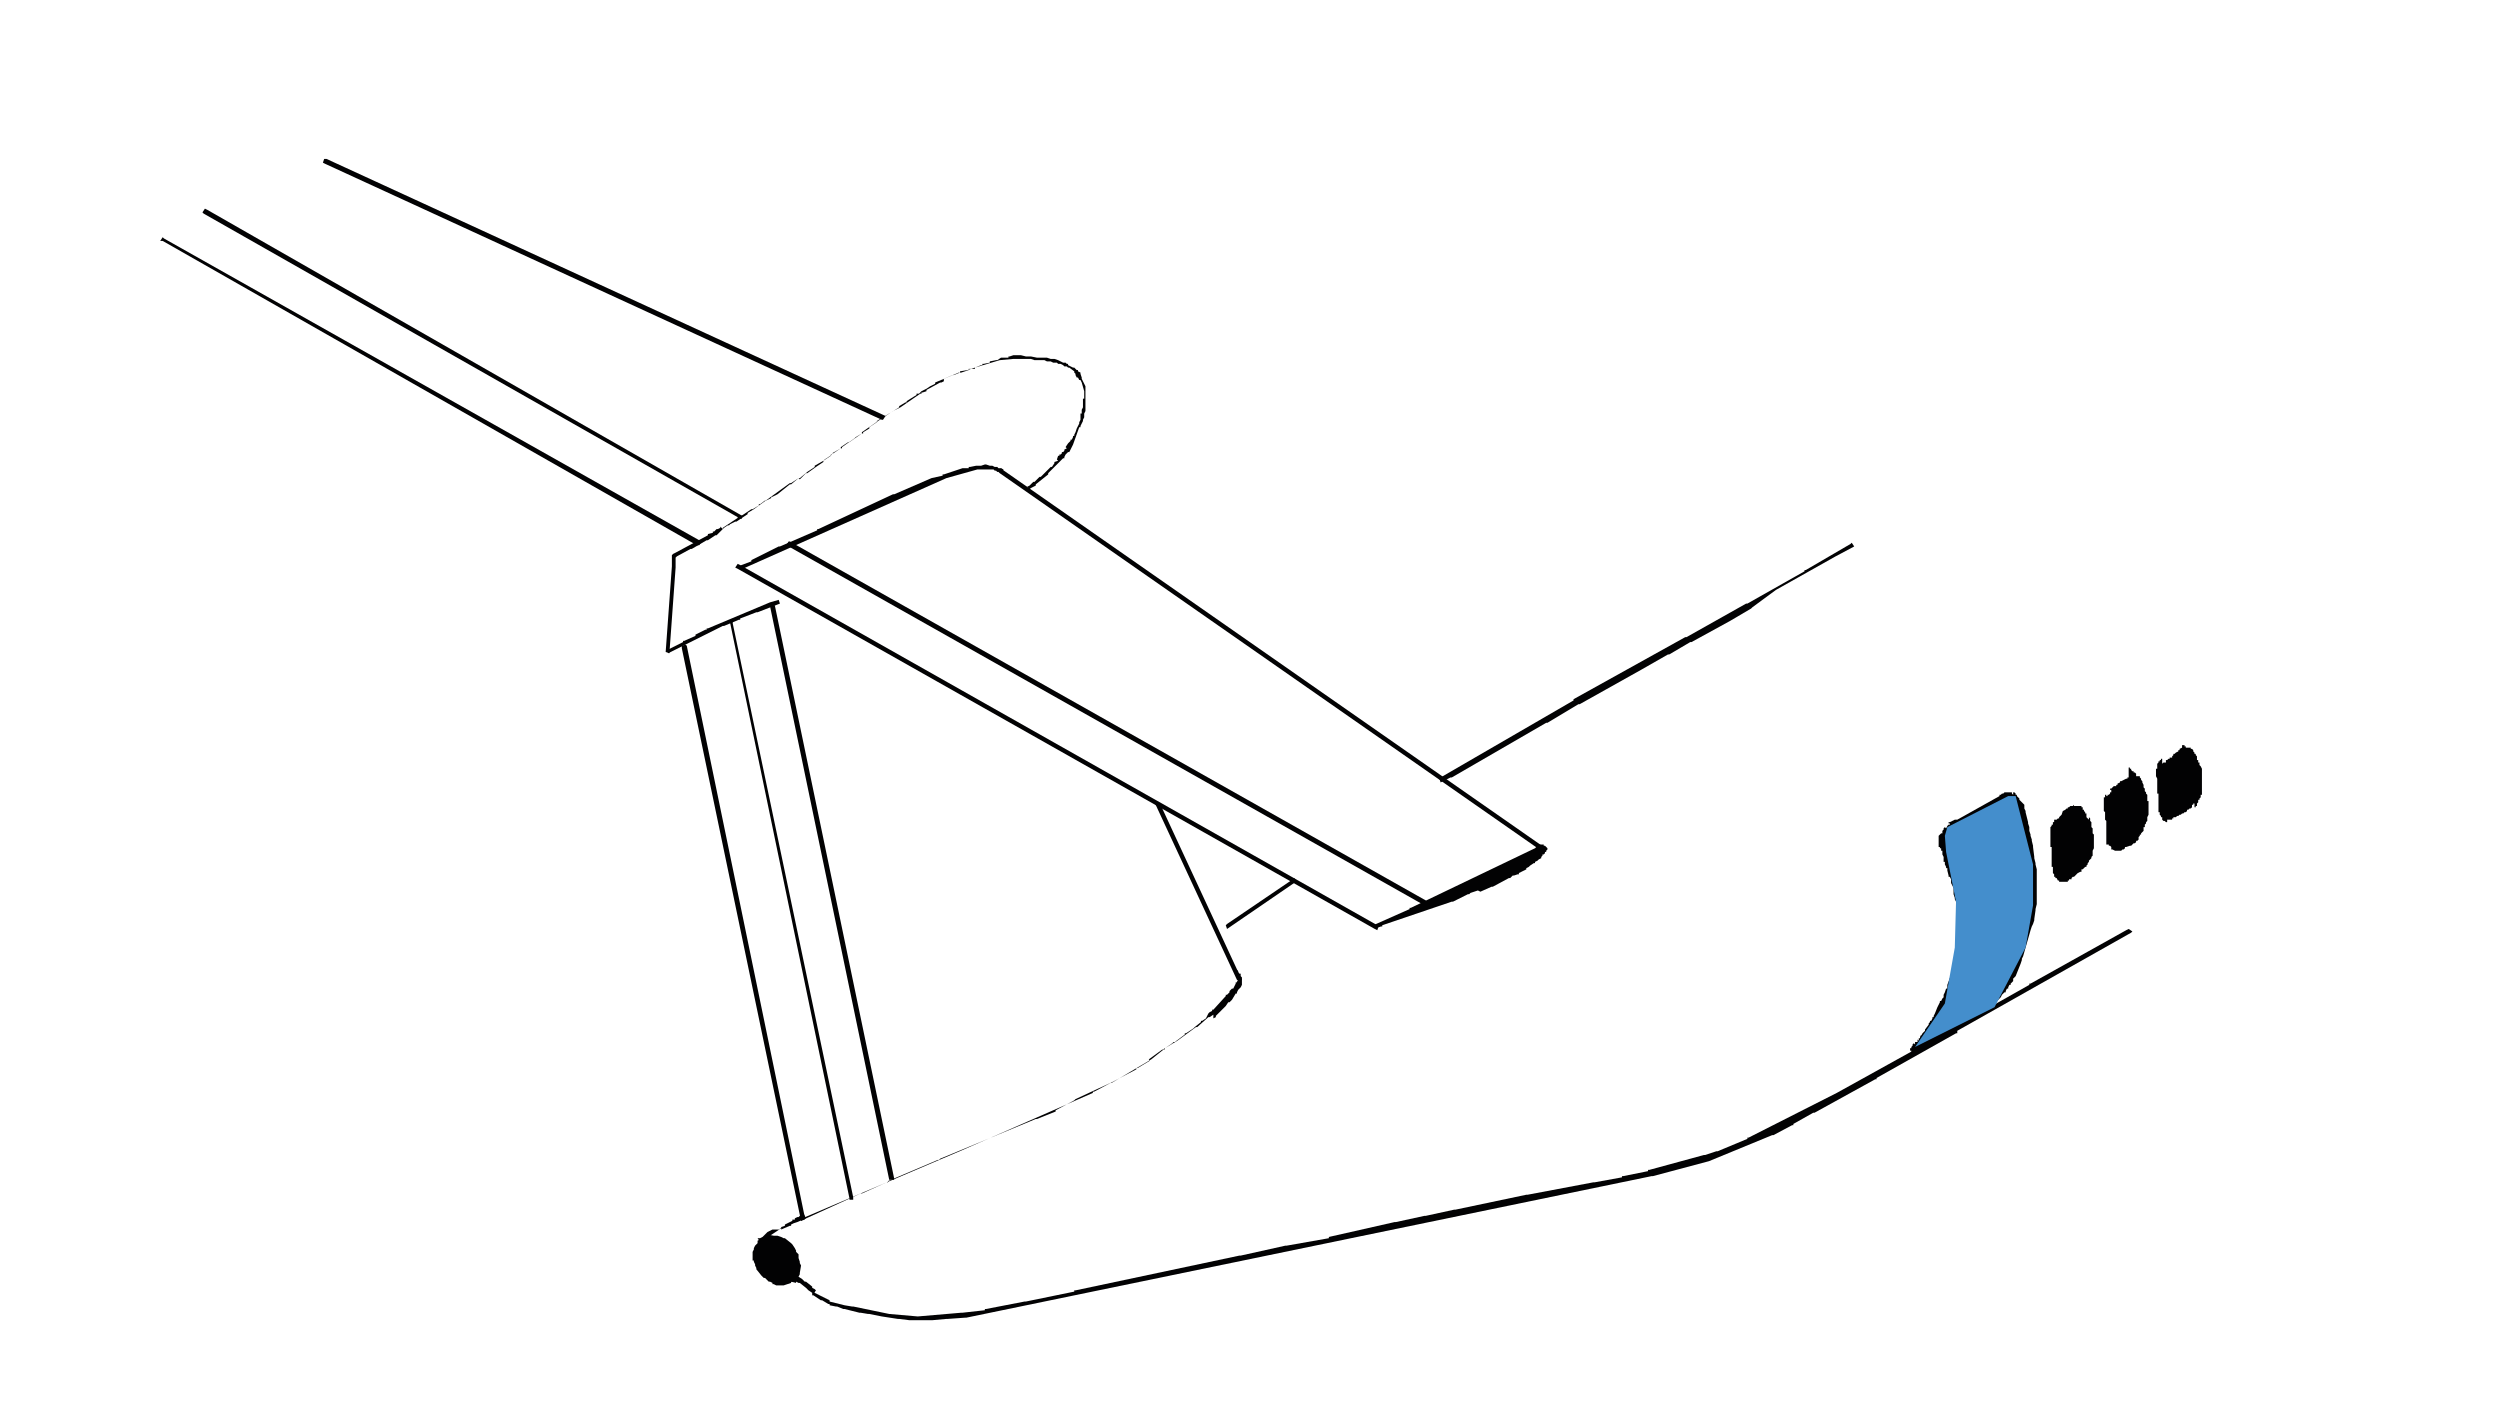
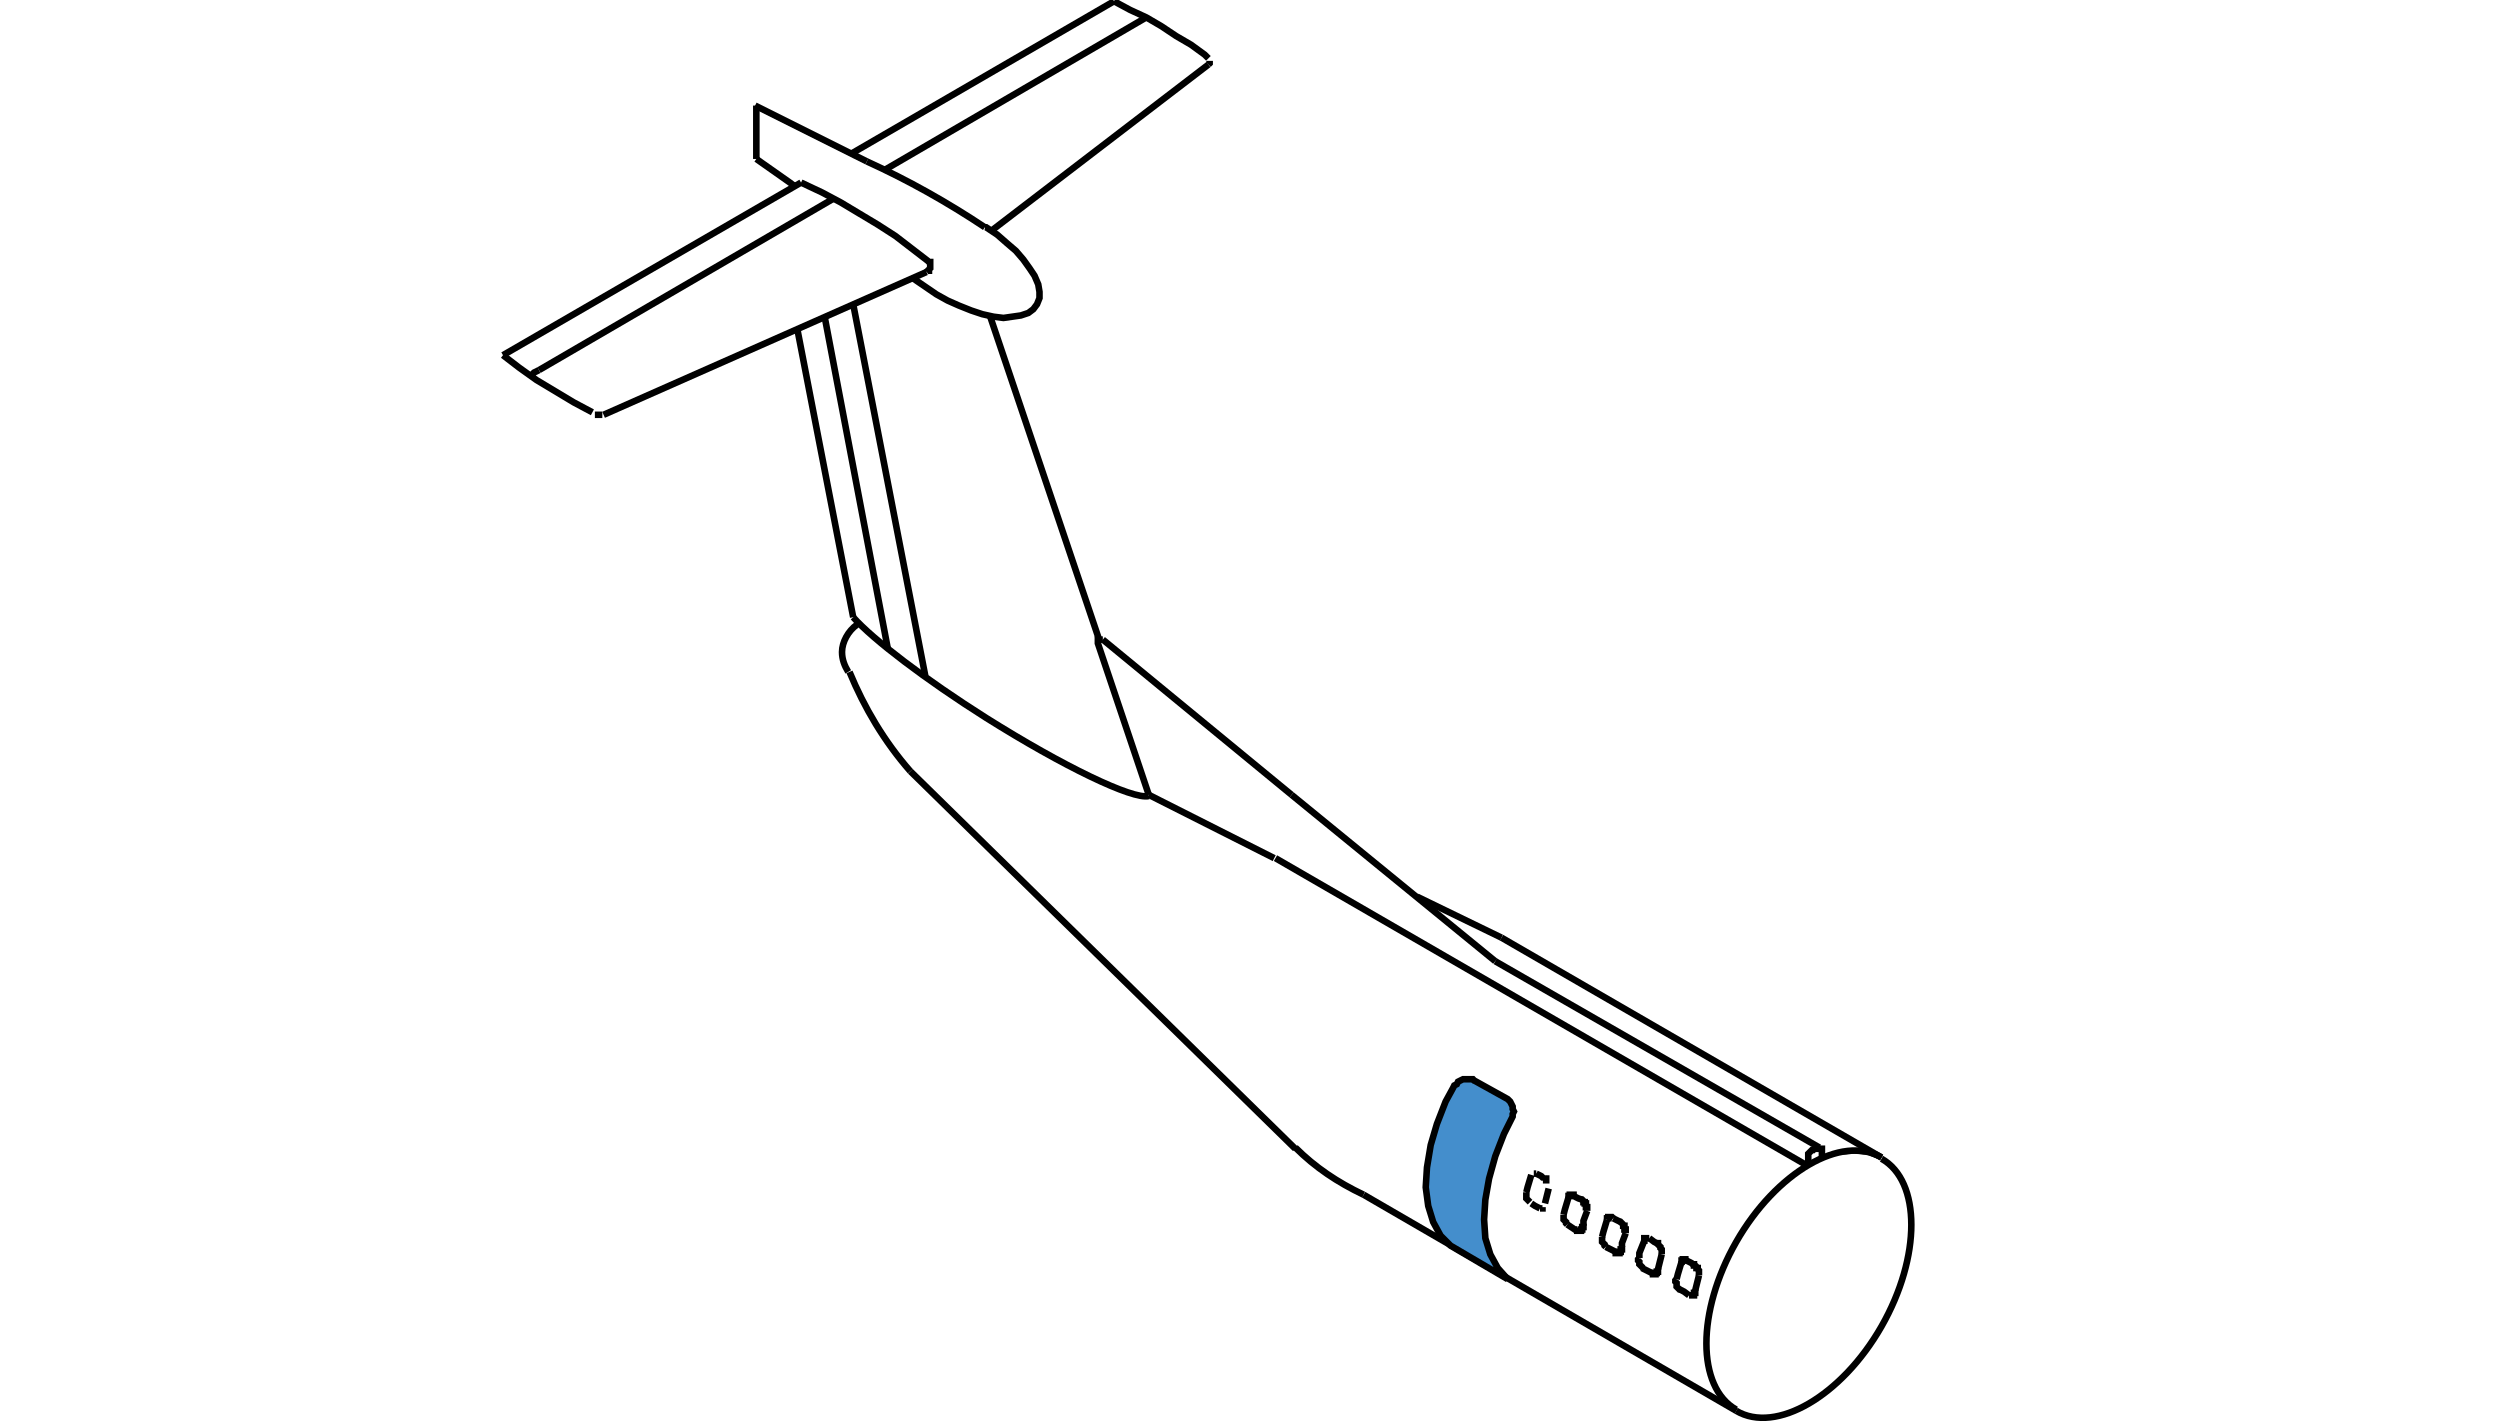
<svg xmlns="http://www.w3.org/2000/svg" version="1.1" id="Ebene_1" x="0px" y="0px" viewBox="0 0 201.3 114.9" style="enable-background:new 0 0 201.3 114.9;" xml:space="preserve">
-   <style type="text/css">
- 	.st0{fill:#020203;}
- 	.st1{fill:#448ECC;}
- </style>
-   <path class="st0" d="M26.1,12.8L26,13.1l0.2,0.1l44.8,20.6l0.1,0l0.2-0.3l-0.2-0.1L26.3,12.8L26.1,12.8z" />
-   <path class="st0" d="M124.1,68.5l0.2-0.3L80.7,37.8l-0.1-0.1L80.4,38l0.1,0.1L124.1,68.5z" />
-   <path class="st0" d="M59.6,45.5l-0.2-0.1l-0.2,0.3l0.2,0.1l51.3,29l0.2,0.1l0.1-0.3l-0.1-0.1L59.6,45.5z" />
-   <path class="st0" d="M13.2,19.2l-0.1-0.1l-0.2,0.3l0.2,0l43,24.5l0.2,0l0.2-0.3l-0.2-0.1L13.2,19.2z" />
-   <path class="st0" d="M16.5,16.8l-0.2,0.3l0.1,0.1l43.1,24.5l0.2,0.1l0.1-0.3l-0.1,0l-43-24.6L16.5,16.8z" />
-   <path class="st0" d="M115,72.6l-0.2-0.1L63.6,43.6l-0.1,0l-0.2,0.3l0.2,0.1l51.2,28.9l0.1,0.1L115,72.6z" />
-   <path class="st0" d="M119.2,71.8L119.2,71.8l0.9-0.4h0.1l1.3-0.7h0l0.1,0l0.2-0.2h0.1l0.3-0.1h0.1v-0.1h0l0.2-0.1l0.4-0.2v-0.1  l0.2-0.1l0.1-0.1l0.3-0.2h0.1v-0.1l0.2-0.1l0.1-0.1l0.2-0.1v-0.1h0l0.1-0.1v-0.1h0.1l0.1-0.1v-0.1h0.1v-0.1l0.1-0.1v-0.1l-0.1-0.1  l-0.1-0.1h-0.1v-0.1h-0.4l-0.1,0.1l-0.1,0.1l-0.1,0.1l-10,4.8h-0.1v0.1l-2.7,1.2l-0.2,0.1l0.2,0.3l0.1-0.1l0.3-0.1h0.1v-0.1l5.6-1.9  h0.1l0.4-0.2l0.8-0.4h0.1l0.1-0.1l0.6-0.2h0L119.2,71.8L119.2,71.8z" />
-   <path class="st0" d="M80.1,37.6L80.1,37.6L80.1,37.6L80.1,37.6l-0.2-0.1h-0.2l-0.3-0.1h-0.1l-0.3,0.1h-0.4l-0.5,0.1h-0.1v0.1l-0.5,0  l-1.5,0.5h-0.1v0.1l-0.9,0.2h0l-3,1.3h-0.1v0l-6,2.8h-0.1v0.1l-3,1.3h-0.1l-2.2,1.1h0v0.1l-0.8,0.3l-0.2,0.1l0.2,0.3l0.1-0.1  l16.4-7.3l2.5-0.7h0.4l0.1,0h0.6v0h0.2v0l0.2,0H80l0.1,0.1l0.1,0h0l0.1,0.1h0.1l0.3,0.1l0.1-0.3l-0.2-0.1h-0.2v0l-0.1-0.1l-0.1,0  H80.1z" />
-   <path class="st0" d="M175.7,60.2L175.7,60.2l-0.2,0.1v0.1h-0.1v0.1l-0.2,0.1l-0.1,0.1H175v0.1l-0.1,0.1v0.1h-0.1v0h-0.1v0.1h-0.1  l-0.1,0.1h-0.1v0.1h0v0.1h-0.1v0h-0.1l-0.1,0.1V61h0v0.1h-0.1v0.1h-0.1v0.1h-0.1v0.1l-0.1,0.1v0.1l0,0.1v0.2h-0.1v0.6l0.1,0.2v0.4h0  v0.8h0.1v1.5h0.1v0.2l0.1,0.1v0.1h0.1v0.1h0v0.1l0.1,0.1h0.1l0.1,0.1h0.1V66h0.4l0-0.1h0.1v-0.1h0.1v0h0.1l0.1-0.1h0.1l0.1-0.1h0.1  l0.1-0.1v0h0.1l0.1-0.1h0.1l0.1-0.1l0-0.1h0.1l0.1-0.1h0.1l0.1-0.1v-0.1h0v-0.1l0.1,0v-0.1h0.1V65h0.1v-0.1l0.1,0l0-0.1v-0.1  l0.1-0.1v-0.2l0.1,0v-0.1l0.1-0.1V64h0.1v-0.5l0-0.1v-0.8l0-0.1v-0.6l-0.1-0.2l-0.1-0.1v-0.2l-0.1,0v-0.2l-0.1,0V61l0-0.1v0  l-0.1-0.1v-0.1l-0.1,0v-0.1l-0.1-0.1l0-0.1l-0.1-0.1h-0.1v-0.1H176l0-0.1h-0.1v-0.1H175.7z" />
-   <path class="st0" d="M171.4,62.6L171.4,62.6l-0.1,0v0.1h-0.1l-0.2,0.1l-0.2,0.1h-0.1V63h0l-0.2,0.1v0.1h-0.1v0.1h-0.1l-0.1,0  l-0.1,0.1l-0.1,0.1h-0.1v0.1h-0.1v0H170v0.1h0v0.1h-0.1v0.1l-0.1,0.1h-0.1v0.1h-0.1v0.2h0V64h-0.1v0.2h-0.1v1.1l0.1,0.1V66l0.1,0.1  v0.8h0v1.1l0.1,0V68h0.1v0.1h0.1v0l0.1,0.1v0.1h0v0.1h0.1l0.2,0.1h0.5l0.1-0.1l0.1,0l0.1-0.1l0-0.1h0.1l0.3-0.1h0.1l0.1-0.1l0.1-0.1  h0.1l0.1-0.1v-0.1h0.1l0.1-0.1l0-0.1v-0.1l0.1-0.1v-0.1l0.1,0v-0.1l0.1-0.1l0.1-0.1v0l0-0.1v-0.2h0.1v-0.2l0.1-0.1v-0.1l0.1-0.1  v-0.3l0.1-0.2v-1.1h-0.1v-0.5l-0.1-0.1v-0.1l-0.1-0.1v-0.2l-0.1-0.1v-0.2l-0.1-0.2v-0.1l-0.1-0.1v-0.1l-0.1-0.1v-0.1H172v-0.1l0-0.1  l-0.1-0.1v0h-0.1v-0.1h-0.1l-0.1-0.1h0v-0.1h-0.1v-0.1h-0.1l-0.1,0H171.4z" />
-   <path class="st0" d="M166,65.6L166,65.6L166,65.6l-0.2,0.2h0v0.1h-0.1v0l-0.1,0.1h-0.1V66h-0.1v0.1l0,0.1v0h-0.1v0.2h-0.1v0.1  l-0.1,0.1v1.6h0.1v1.6h0.1v0.5l0.1,0.1v0.1h0v0.1h0.1v0.1h0.1v0l0.1,0.2h0.1v0.1h0.1v0h0.4l0.1,0h0.1v-0.1h0.1v-0.1h0.2v-0.1h0  l0.1-0.1h0.1l0.1-0.1l0.2-0.2h0l0.2-0.1h0.1l0-0.1v-0.1h0.1v0l0.1-0.1l0.1-0.1h0.1v-0.1h0v0l0.1-0.1v-0.1l0.1-0.1v-0.1l0.1-0.1  l0.1-0.1v-0.2h0V69l0.1-0.1v-0.4l0.1-0.2v-1.1l-0.1-0.1v-0.4l-0.1-0.1v-0.2l0-0.1v-0.1l-0.1-0.1v-0.2l-0.1-0.1V66l-0.1-0.1l-0.1-0.1  v-0.1l0-0.1v-0.1h-0.1v-0.1l-0.1-0.1v-0.1h-0.1v-0.1l0-0.1h-0.1v-0.1h-0.1v0H167l0-0.1l-0.1,0.1h-0.1v0h-0.1l-0.1,0.1h-0.1v0.1h-0.1  l-0.1,0.1v0l-0.2,0.1h0L166,65.6L166,65.6L166,65.6z" />
-   <path class="st0" d="M156.8,66.5L156.8,66.5L156.8,66.5L156.8,66.5l-0.1,0.2l-0.1-0.1l-0.1,0.1v0.1l-0.1,0.1v0.2h-0.1v0l-0.1,0.1  l-0.1,0.1v0.2l0,0.1v0.4l0,0.1v0.1h0.1v0.1h0.1v0.2h0.1v0.3l0.1,0.2v0.1l0,0.1v0.2h0.1v0.2l0.1,0.2v0.1h0.1v0.2l0.1,0.4v0.1h0.1v0  l0.1,0.2v0.3l0.1,0.2v0l0.1,0.2v0.1h0v0.4l0.1,0.3v0.1l0.1,0.2v0.1h0.1v0.4l0.1,0.2v1.9l-0.1,0.2v0.9l-0.1,0.4l-0.1,0.3v0.4  l-0.1,0.4l-0.1,0.4l-0.4,1.1v0l0,0.3h-0.1l-0.1,0.3l-0.1,0.2v0.1h0v0.1l-0.1,0.1l-0.1,0.2h-0.1v0.1l-0.2,0.4l-0.2,0.5l-0.1,0.2v0.1  h-0.1v0.1l-0.1,0.2h-0.1v0.1l-0.1,0.1v0.1l-0.3,0.4v0.1l-0.1,0.1l-0.1,0.1l-0.1,0.2l0-0.1l-0.1,0.2v0.1h-0.1v0.2l-0.1-0.1v0.1h0v0.1  l-0.1,0h-0.1v0.2l-0.1-0.1l-0.1,0.1h0v0.1l-0.1,0.1v0.1h-0.1v0.2h0.1v0.1l0.1,0.1h0.2l0,0h0.1l0.1-0.1h0.1l0-0.1h0.1v-0.1h0.1  l0.5-0.3h0.1l0.1,0l4.3-2.7h0.1l0.4-0.3l0.7-0.7h0l0.2-0.2l0.1-0.2l0.1-0.1l0.1-0.1h0.1v-0.1l0.1-0.2v0h0.1v-0.1l0.1-0.2h0.1v-0.1  l0.2-0.2l0-0.1v-0.1l0.2-0.2v0l0.4-1v0l0.1-0.3h0v-0.1l0.1-0.2l0.6-2.1l0.1-0.3l0.1-0.2l0.1-0.3V74l0.1-0.7v-0.1l0.1-0.4V70  l-0.1-0.4v-0.1l-0.1-0.4V69l-0.1-0.8v-0.1l-0.1-0.4v-0.1l-0.1-0.3v-0.1l-0.1-0.3v-0.3l-0.1-0.3v-0.1l-0.2-0.8v-0.1l-0.1-0.2v-0.1  l0-0.1l0-0.1l-0.1-0.1l-0.1-0.1l-0.1-0.1v0l-0.1-0.1v-0.1l-0.1-0.1l-0.1-0.1v-0.1h-0.1l0-0.1l-0.1-0.1h-0.1V64l-0.1-0.1v-0.1h-0.2v0  h-0.2l-0.1,0h-0.1l-0.1,0.1h-0.1l-0.1,0.1h-0.1v0.1l-3.4,1.9h-0.1V66h-0.1l-0.4,0.2h-0.1v0.1H157l0,0.1v0h-0.1L156.8,66.5  L156.8,66.5L156.8,66.5z" />
-   <path class="st0" d="M171.4,74.8l-0.2,0.1l-7.7,4.3h-0.1v0.1l-6.2,3.5h-0.1v0.1l-9.2,5.1h0V88l-7.1,3.6h-0.1v0.1l-2.4,1h-0.1v0  l-0.9,0.3h-0.1V93l-4.4,1.2h-0.1v0.1l-2,0.4h-0.1v0.1l-2.2,0.4h-0.1l-5.3,1h-0.1l-5.7,1.2h-0.1v0l-2.3,0.5h-0.1l-2.3,0.5h-0.1  l-5.3,1.2H107v0.1l-3.4,0.6h-0.1l-3.6,0.8h-0.1l-13.2,2.8h-0.1v0.1l-3.9,0.8h-0.1l-3.1,0.6h-0.1v0.1l-1.8,0.2h-0.1l-3.5,0.3  l-2.3-0.2l-2.9-0.6h-0.1l-0.6-0.1l-1.2-0.3v-0.1l-1.2-0.6v0h0l-0.1-0.1l0,0.1h-0.1v0.1l0,0.1l0,0h0.1l0.6,0.4h0.1l0.5,0.3h0.1v0.1  l0.5,0.1h0.1l0.5,0.2H68l1.2,0.3h0.1l0.6,0.1H70l1,0.2h0l1.3,0.2h0.1l0.8,0.1h0.1l0.8,0h0.1l0.9,0h0l1.1-0.1h0.1l1.4-0.1h0.1  l55.2-11.4h0.1l4.5-1.2l5.1-2.1h0.1l1.5-0.8h0.1v-0.1l1.6-0.9h0.1v0l4.9-2.7h0.1v-0.1l6.4-3.6h0.1V83l14-7.9l0.1-0.1L171.4,74.8z" />
-   <path class="st0" d="M143,47.5L143,47.5l4.8-2.7h0l1.5-0.8l-0.2-0.3l-0.1,0.1l-3.6,2.1h-0.1v0.1l-4.6,2.6h-0.1v0l-4.8,2.7h-0.1v0  l-9,5v0.1L116,62.6l-0.1,0.1l0.1,0.3l0.8-0.4h0.1l7.6-4.4h0.1l2.5-1.5h0.1l5-2.8h0l2.1-1.2h0.1l1.7-1h0.1l3.1-1.7h0l1.7-1h0l0.1-0.1  L143,47.5z" />
-   <path class="st0" d="M104.1,70.8L104.1,70.8L104.1,70.8l-5.3,3.6l-0.1,0.1l0.1,0.3l5.4-3.7l0.2-0.2l-0.2-0.2L104.1,70.8z" />
-   <path class="st0" d="M93.6,84.5L93.6,84.5l-1.1,0.8l0.1,0.1l-1,0.6h-0.1v0.1l-3.4,1.8H88v0.1l-10.5,4.6v0l-12.9,5.5L64.4,98l0.1,0.3  l0.2-0.1l4.6-2.1h0.1v0l2-0.9h0.1l0-0.1l4-1.7h0.1l0.1-0.1l7.7-3.2h0.1l1.5-0.6l0-0.1H85l1.5-0.8l0.1-0.1l2.8-1.3h0.1l3.2-1.9l1-0.8  h0.1l0-0.1l1-0.6h0l1.5-1.1h0.1l0.9-0.8h0.1l0.3-0.2V82h0V82l0.2-0.1h0v-0.1l0.2-0.2l0.6-0.6l0.2-0.3l0.1,0l0.2-0.2h0l0.3-0.5h0.1  v-0.1l0.1-0.2l0.1-0.1l0.1-0.1l0.1-0.2l0-0.1v-0.3l0-0.1v-0.1l-0.1-0.1v0l0-0.1v-0.1h-0.1l-0.1-0.1v-0.1h0l-0.1-0.1l-0.2,0.2  l0.1,0.1h0l0.1,0.1h0.1v0.1l0,0.1v0.2h0v0.1h-0.1v0.1h-0.1v0.1h0l-0.2,0.4h-0.1v0l-0.2,0.2h0v0.1l-0.2,0.2h-0.1v0.1l-1,1.1h-0.1v0.1  l-0.2,0.1l-0.1,0.1L97.1,82V82l-0.3,0.2h-0.1v0.1h0l-0.5,0.4l-0.1,0.1l-0.6,0.4h-0.1v0.1l-0.8,0.6h-0.1l-0.1,0.1l-0.9,0.6H93.6z" />
-   <path class="st0" d="M54.4,44.5l-0.2,0.1l-0.1,0.1v0.2l0,0.6v0.1l-0.5,6.9l0.3,0.1l0.5-6.9v-0.1l0-0.7l0.1-0.1l1.1-0.6h0.1v0  l1.2-0.7l0.1,0l0.6-0.4h0.1l0.1-0.1l0.2-0.2l0,0l0.2-0.2l0.1-0.1l0.3-0.2h0.1l0.1-0.1l0.4-0.2l0.1,0l0.9-0.6l0-0.1l0.5-0.3l0,0  l2.9-2.1h0.1v0l0.6-0.4l0.1,0L65,38h0v0l0.6-0.4l0-0.1l0.7-0.4l0.1-0.1l0.6-0.4h0v-0.1l0.7-0.4h0.1V36l1-0.7h0l0.1-0.1l0.5-0.3h0.1  v-0.1l0.5-0.3H70l0-0.1l0.6-0.4l0-0.1l1.8-1.1h0v-0.1l0.5-0.3h0.1v-0.1l0.8-0.5l0-0.1H74l0.2-0.2h0l0.4-0.2l0.3-0.2h0v0l0.4-0.2  v-0.1l1.9-0.8h0.1l0-0.1l0.6-0.1l0.6-0.2l2-0.6l1.1-0.1h0.4l0.4,0H83l0.3,0.1h0.4l0.3,0h0.1l0.2,0.1h0.3l0.2,0.1h0.1l0.2,0l0.1,0.1  h0l0.2,0h0l0.2,0.1l0.1,0.1h0l0.2,0l0.1,0.1h0.1l0.4,0.3l0,0.1l0.1,0.1l0,0.1l0.1,0.2v0h0.1l0.1,0.2v0H87l0.1,0.2l0.2,0.7v0.6h-0.1  v0.7h0v0l-0.1,0.2v0.3h-0.1v0.1L87,33.8H87L86.9,34v0.1l-0.1,0.2h0v0l-0.1,0.2h0l-0.1,0.3h0v0l-0.1,0.2v0.1h-0.1v0.1l-0.1,0.2v0  h-0.1v0.1l-0.2,0.2v0h0l-0.2,0.3l0.1,0.1l-0.2,0.1h0v0.1l-0.1,0.1h-0.1v0.1h0l-0.1,0.1h-0.1v0.1h-0.1L85.1,37l0.1,0.1l-0.3,0.1v0.1  l-0.2,0.3h-0.1l-0.8,0.8h-0.1l-0.4,0.4h-0.1l-0.3,0.3l-0.2,0.1l0.2,0.2l0.1-0.1l0.4-0.2h0V39l1-0.8h0v-0.1l1.2-1.2h0.1l0-0.1  l0.1-0.2l0,0l0.2-0.2l0.1,0l0.3-0.6l0.5-1.4l0.1,0v-0.1l0.2-0.4v-0.1l0.1-0.2v-0.3l0.1-0.2V33l0-0.2v-1.5l0-0.2v0l-0.1-0.2v0  l-0.1-0.2l-0.1-0.2v-0.1L87,30.1V30h0V30l-0.2-0.1v-0.1h-0.1l-0.2-0.2v0h-0.1l-0.2-0.1l0,0l-0.2-0.1v-0.1h-0.1l-0.1-0.1l-0.2,0  l-0.2-0.1L85.2,29l-0.3-0.1h-0.3l-0.3-0.1h-0.8l-0.5-0.1h-0.4l-0.4-0.1h-0.6l-0.3,0.1h-0.1v0.1l-0.3,0h-0.3L80.3,29h-0.1V29  l-0.5,0.1h0v0.1l-0.5,0.1h-0.1v0.1h-0.1l-0.5,0.2h0v0.1L78,29.7h0v0.1l-0.6,0.2h-0.1l-0.5,0.2h-0.1v0L76,30.5v0.1h0v0.1l-0.2,0.1  h-0.1l-1.1,0.6v0.1l-0.3,0.1h-0.1v0.1h-0.1l-1.6,1.1l0,0l-0.6,0.3h0v0l-0.6,0.4h0l-0.6,0.4h0l-1.3,0.9h0v0.1l-1,0.7h-0.1v0l-0.6,0.4  h0v0.1l-0.6,0.4h-0.1v0.1h-0.1v0.1l-0.6,0.4h0v0.1l-0.6,0.4l0,0l-0.7,0.5h-0.1v0l-0.5,0.5l-0.1-0.1l-0.6,0.5h-0.1l-1,0.8h0v0  l-0.4,0.2h-0.1v0.1l-0.4,0.2h-0.1v0l-0.4,0.3h-0.1v0.1l-0.5,0.3h-0.1v0l-0.9,0.6h-0.1v0h-0.1v0.1l-1.2,0.8h0v0.1L58,42.4v0.1H58v0  l-0.2,0.1h-0.1v0h0l-0.2,0.2h-0.1v0.1L57,43v0.1h0L54.4,44.5L54.4,44.5L54.4,44.5L54.4,44.5L54.4,44.5z" />
-   <path class="st0" d="M53.7,52.3l0.1,0.3l0.2-0.1l4.2-2.1h0.1l1.2-0.5h0.1l0-0.1l1.3-0.5h0.1l1.8-0.7l-0.1-0.3L62,48.5l-5,2.1h-0.1  v0.1h-0.1L56,51.1H56v0.1h0l0,0l-0.9,0.4H55v0.1l-1.2,0.6L53.7,52.3z" />
-   <path class="st0" d="M55.3,52l-0.1-0.1l-0.3,0.1v0.2l9.6,46.1l0.3-0.1V98L55.3,52z" />
-   <path class="st0" d="M93.4,64.7l-0.1-0.1L93,64.7l0.1,0.2l6.5,14l0.1,0.1l0.3-0.1l-0.1-0.2L93.4,64.7z" />
-   <path class="st0" d="M61.8,99.4L61.8,99.4l-0.2,0.1v0.1h-0.1l-0.2,0.1h0v0.1h-0.1v0l-0.2,0.1v0.1h0v0.1l-0.2,0.2l-0.1,0.2v0.1  l-0.1,0.2v0.7h0.1v0.1h0l0.1,0.2v0.1h0l0.1,0.2v0.1l0.4,0.5l0.2,0.2h0.1l0.1,0.1h0l0.2,0.2H62l0.2,0.1l0,0.1h0.1l0.2,0.1l0.3,0h0.3  l0.6-0.2l0-0.1h0.1l0.2-0.1l0.1-0.1l0,0l0.2-0.2l0.1-0.2v-0.1l0.1-0.6v0l-0.1-0.2v-0.1l-0.1-0.3V101l-0.2-0.2v-0.1l-0.1-0.2  l-0.2-0.3l-0.1-0.1l-0.5-0.4h-0.1l-0.2-0.1h0l-0.3-0.1l-0.3,0L61.8,99.4L61.8,99.4L61.8,99.4z" />
-   <path class="st0" d="M64.9,98.1l-0.2-0.4l-0.2,0.1L64.3,98h-0.1V98h0L64,98.1H64v0.1l-0.2,0h0v0.1l-0.2,0.1l-0.4,0.2h0v0.1l-0.3,0.1  v0.1h-0.1v0.1L62.2,99h0V99l-0.4,0.2l-0.1,0.1l-0.2,0.2l-0.1,0.1l-0.2,0.1l-0.2,0l0.2,0.3l0.2-0.1l0.2-0.1l0.1-0.1l1.2-0.8h0V99  l0.7-0.3h0.1l0-0.1l0.2-0.1l0.3-0.1v0L64.9,98.1z" />
-   <path class="st0" d="M63.9,102.9l-0.3-0.1h-0.3l-0.2-0.1h-0.3v0.4H63l0.2,0h0.3l0.2,0.1h0l0.4,0.1l0-0.1l0.2,0.1l0.1,0l0.5,0.4h0  l0.2,0.2h0l0.3,0.2l0.1,0.1l0.2-0.3l-0.1-0.1l-0.2-0.1v-0.1l-0.5-0.4h-0.1l-0.2-0.2v0l-0.3-0.2h0L63.9,102.9z" />
-   <path class="st0" d="M59,50.2L59,50l-0.3,0.1l0.1,0.1l9.6,46.3l0,0.1l0.3,0v-0.2L59,50.2z" />
-   <path class="st0" d="M62.4,48.8l-0.1-0.2l-0.3,0v0.2l9.6,46.2L72,95v-0.1L62.4,48.8z" />
-   <path class="st1" d="M162.3,64.1h-0.6l-4.9,2.5l-0.2,0.7l0.1,1.3l0.8,4l-0.1,3.7l-0.8,4.5l-2.4,3.5l6.4-3.2l2.5-4.8l0.6-3.4v-3.3  L162.3,64.1z" />
+   <path style="fill:none;stroke:#000000;stroke-width:0.53;stroke-miterlimit:5;" d="M139.8,113.6c3.2,1.9,8.5-1.2,11.7-6.8  c3.2-5.6,3.2-11.7,0-13.5c0,0,0,0,0,0" />
+   <path style="fill:none;stroke:#000000;stroke-width:0.53;stroke-miterlimit:5;" d="M151.5,93.2c-3.2-1.9-8.5,1.2-11.7,6.8  c-3.2,5.6-3.2,11.7,0,13.5c0,0,0,0,0,0" />
+   <line style="fill:none;stroke:#000000;stroke-width:0.53;stroke-miterlimit:5;" x1="114.1" y1="72.2" x2="120.9" y2="75.5" />
+   <line style="fill:none;stroke:#000000;stroke-width:0.53;stroke-miterlimit:5;" x1="104" y1="64" x2="120.4" y2="77.4" />
+   <line style="fill:none;stroke:#000000;stroke-width:0.53;stroke-miterlimit:5;" x1="120.4" y1="77.4" x2="146.5" y2="92.4" />
+   <line style="fill:none;stroke:#000000;stroke-width:0.53;stroke-miterlimit:5;" x1="102.7" y1="69.1" x2="145.6" y2="93.9" />
+   <line style="fill:none;stroke:#000000;stroke-width:0.53;stroke-miterlimit:5;" x1="151.5" y1="93.2" x2="120.9" y2="75.5" />
+   <line style="fill:none;stroke:#000000;stroke-width:0.53;stroke-miterlimit:5;" x1="109.8" y1="96.2" x2="139.8" y2="113.6" />
+   <line style="fill:none;stroke:#000000;stroke-width:0.53;stroke-miterlimit:5;" x1="92.5" y1="64" x2="102.6" y2="69.1" />
+   <polyline style="fill:none;stroke:#000000;stroke-width:0.53;stroke-miterlimit:5;" points="92.5,64 88.4,51.8 88.4,51.7 88.4,51.6   88.4,51.6 88.4,51.6 88.4,51.5 88.5,51.5 88.5,51.5 88.5,51.5 88.6,51.5 88.6,51.5 88.6,51.5 88.7,51.5 88.7,51.5 88.8,51.5 " />
+   <line style="fill:none;stroke:#000000;stroke-width:0.53;stroke-miterlimit:5;" x1="68.7" y1="24.5" x2="74.5" y2="54.4" />
+   <line style="fill:none;stroke:#000000;stroke-width:0.53;stroke-miterlimit:5;" x1="66.4" y1="25.5" x2="71.5" y2="52.3" />
+   <polyline style="fill:none;stroke:#000000;stroke-width:0.53;stroke-miterlimit:5;" points="64.5,14.7 66.2,15.5 67.7,16.3   69.2,17.2 70.7,18.1 72.1,19 73.4,20 74.7,21 74.7,21 74.8,21.1 74.9,21.1 74.9,21.2 74.9,21.3 74.9,21.5 74.9,21.6 74.9,21.6   74.8,21.7 74.8,21.8 74.7,21.8 74.6,21.9 74.6,21.9 " />
+   <polyline style="fill:none;stroke:#000000;stroke-width:0.53;stroke-miterlimit:5;" points="89.7,0.1 91,0.8 92.3,1.4 93.5,2.1   94.7,2.9 95.9,3.6 97,4.4 97.3,4.7 " />
+   <line style="fill:none;stroke:#000000;stroke-width:0.53;stroke-miterlimit:5;" x1="92.3" y1="1.4" x2="71.2" y2="13.7" />
+   <line style="fill:none;stroke:#000000;stroke-width:0.53;stroke-miterlimit:5;" x1="79.8" y1="18.6" x2="97.3" y2="5.2" />
+   <line style="fill:none;stroke:#000000;stroke-width:0.53;stroke-miterlimit:5;" x1="43.4" y1="29.8" x2="67.1" y2="16" />
+   <line style="fill:none;stroke:#000000;stroke-width:0.53;stroke-miterlimit:5;" x1="40.5" y1="28.6" x2="64.5" y2="14.7" />
+   <line style="fill:none;stroke:#000000;stroke-width:0.53;stroke-miterlimit:5;" x1="68.5" y1="12.4" x2="89.7" y2="0.1" />
+   <line style="fill:none;stroke:#000000;stroke-width:0.53;stroke-miterlimit:5;" x1="74.6" y1="21.9" x2="48.6" y2="33.4" />
+   <path style="fill:none;stroke:#000000;stroke-width:0.53;stroke-miterlimit:5;" d="M79.3,18.3c-3-2-6.2-3.8-9.5-5.3" />
+   <polyline style="fill:none;stroke:#000000;stroke-width:0.53;stroke-miterlimit:5;" points="60.9,12.8 63.6,14.7 64,15 " />
+   <line style="fill:none;stroke:#000000;stroke-width:0.53;stroke-miterlimit:5;" x1="60.9" y1="12.8" x2="60.9" y2="8.5" />
+   <line style="fill:none;stroke:#000000;stroke-width:0.53;stroke-miterlimit:5;" x1="88.8" y1="51.5" x2="104" y2="64" />
+   <path style="fill:none;stroke:#000000;stroke-width:0.53;stroke-miterlimit:5;" d="M68.4,54.1c1.2,2.9,2.8,5.6,4.9,8" />
+   <line style="fill:none;stroke:#000000;stroke-width:0.53;stroke-miterlimit:5;" x1="73.3" y1="62.1" x2="104.3" y2="92.5" />
+   <line style="fill:none;stroke:#000000;stroke-width:0.53;stroke-miterlimit:5;" x1="79.7" y1="25.4" x2="88.5" y2="51.5" />
+   <line style="fill:none;stroke:#000000;stroke-width:0.53;stroke-miterlimit:5;" x1="68.7" y1="49.7" x2="64.2" y2="26.5" />
+   <path style="fill:none;stroke:#000000;stroke-width:0.53;stroke-miterlimit:5;" d="M68.7,49.7c1.6,1.8,5.8,5,10.7,8.1  c6.2,3.9,11.8,6.6,13.1,6.3" />
+   <polyline style="fill:none;stroke:#000000;stroke-width:0.53;stroke-miterlimit:5;" points="79.3,18.3 79.4,18.3 80.3,18.9   81.1,19.6 81.8,20.2 82.4,20.9 82.9,21.6 83.3,22.2 83.6,22.9 83.7,23.5 83.7,24 83.5,24.5 83.2,24.9 82.8,25.2 82.2,25.4   81.5,25.5 80.8,25.6 80,25.5 79.1,25.3 78.2,25 77.2,24.6 76.3,24.2 75.4,23.7 73.5,22.4 " />
+   <polyline style="fill-rule:evenodd;clip-rule:evenodd;" points="137.4,108.2 137.6,109.6 137.9,110.9 138.4,111.9 139.1,112.8   139.9,113.4 139.9,113.4 139.8,113.6 139.7,113.7 139.7,113.8 138.9,113.1 138.2,112.2 137.7,111.1 137.4,109.8 137.3,108.2   137.3,108.2 137.4,108.2 137.4,108.2 " />
+   <polyline style="fill-rule:evenodd;clip-rule:evenodd;" points="151.4,93.4 150.4,93 149.3,92.9 148.1,93 146.9,93.3 145.6,93.9   145.6,93.8 146.9,93.1 148.2,92.7 149.4,92.5 150.5,92.7 151.6,93.1 151.6,93.1 151.5,93.2 151.4,93.4 " />
+   <path style="fill:none;stroke:#000000;stroke-width:0.53;stroke-miterlimit:5;" d="M97.3,5.2L97.3,5.2L97.3,5.2L97.3,5.2L97.3,5.2  L97.3,5.2L97.3,5.2L97.3,5.2L97.3,5.2L97.3,5.2L97.3,5.2l0.1-0.1h0v0l0,0v0h0V4.9h0V4.9l0,0v0h0v0h0v0h0v0l0,0l0,0l0,0 M43.4,29.8  l-0.2,0.1l-0.2,0.1l-0.2,0.2 M69,50.3c-0.7,0.5-1.2,1.4-1.2,2.2c0,0.6,0.2,1.1,0.5,1.6 M146.7,92.8v0.5 M145.6,93.4l0,0.5   M145.6,93.4L145.6,93.4l0-0.2l0-0.1l0-0.1l0-0.1l0.1-0.1l0.1-0.1l0.1-0.1l0.1,0l0.1-0.1l0.1,0l0.1,0h0.2l0.1,0l0.1,0l0,0.1l0,0.1  l0,0.1l0,0.1v0.1 M40.5,28.6l1.3,1l1.4,1l1.5,0.9l1.5,0.9l1.5,0.8 M48.5,33.4L48.5,33.4l-0.2,0l-0.1,0l-0.1,0l-0.1,0l-0.1,0l0,0   M104.3,92.4c1.6,1.6,3.4,2.8,5.5,3.8 M69.8,13l-9-4.5 M122.9,96l0,0.1v0.1l0,0.1l0,0.1l0,0.1l0.1,0.1l0.1,0.1l0.1,0.1 M124.3,94.8  L124.3,94.8L124.3,94.8l0.1,0.1l0,0l0.1,0l0,0l0,0l0,0l0,0l0,0.1l0,0l0,0v0l0,0l0,0v0l0,0v0.1l0,0v0.2 M122.9,96l0.1-0.4l0.3-1   M124.4,96.9l0.1-0.4l0.2-0.8 M124,97.3l-0.2-0.1l-0.2-0.1l-0.3-0.2 M123.7,94.5l0.2,0.1l0.2,0.1l0.2,0.2 M124,97.3L124,97.3  L124,97.3L124,97.3L124,97.3L124,97.3L124,97.3L124,97.3l0.2,0l0,0h0l0,0h0l0,0l0,0h0l0,0l0,0v0l0,0l0,0v0l0,0l0,0v0l0,0v0l0,0v0  l0,0v-0.1 M123.7,94.5L123.7,94.5L123.7,94.5L123.7,94.5L123.7,94.5L123.7,94.5L123.7,94.5L123.7,94.5l-0.2,0v0h0l0,0h0l0,0l0,0l0,0  h0l0,0l0,0v0l0,0l0,0v0" />
+   <polyline style="fill-rule:evenodd;clip-rule:evenodd;fill:#448ECC;" points="121.4,103 120.6,102.1 120,101 119.6,99.7 119.5,98.2   119.6,96.6 119.9,94.9 120.4,93.1 121.1,91.3 121.6,90.3 121.7,90.1 121.8,89.9 121.8,89.7 121.9,89.5 121.8,89.3 121.8,89.1   121.7,88.9 121.6,88.7 121.5,88.6 121.4,88.5 118.7,87 118.8,87 118.7,87 118.6,86.9 118.4,86.9 118.2,86.9 118,86.9 117.8,86.9   117.6,87 117.4,87.1 117.3,87.3 117.1,87.4 117,87.6 116.4,88.7 115.7,90.5 115.2,92.2 114.9,94 114.8,95.6 115,97.1 115.4,98.4   116,99.5 116.8,100.3 " />
+   <polyline style="fill:none;stroke:#000000;stroke-width:0.53;stroke-miterlimit:5;" points="121.4,103 120.6,102.1 120,101   119.6,99.7 119.5,98.2 119.6,96.6 119.9,94.9 120.4,93.1 121.1,91.3 121.6,90.3 121.7,90.1 121.8,89.9 121.8,89.7 121.9,89.5   121.8,89.3 121.8,89.1 121.7,88.9 121.6,88.7 121.5,88.6 121.4,88.5 118.7,87 118.8,87 118.7,87 118.6,86.9 118.4,86.9 118.2,86.9   118,86.9 117.8,86.9 117.6,87 117.4,87.1 117.3,87.3 117.1,87.4 117,87.6 116.4,88.7 115.7,90.5 115.2,92.2 114.9,94 114.8,95.6   115,97.1 115.4,98.4 116,99.5 116.8,100.3 121.4,103 " />
+   <polyline style="fill:none;stroke:#000000;stroke-width:0.53;stroke-miterlimit:5;" points="135,103 134.9,103.1 134.9,103.2   135,103.3 135,103.4 135,103.6 135.1,103.7 135.2,103.8 135.3,103.8 " />
+   <polyline style="fill:none;stroke:#000000;stroke-width:0.53;stroke-miterlimit:5;" points="136.3,101.8 136.4,101.8 136.4,101.9   136.5,101.9 136.5,101.9 136.5,101.9 136.6,102 136.6,102 136.6,102.1 136.7,102.1 136.7,102.2 136.7,102.2 136.7,102.2   136.8,102.3 136.8,102.3 136.8,102.4 136.8,102.4 136.8,102.4 136.8,102.7 " />
+   <polyline style="fill:none;stroke:#000000;stroke-width:0.53;stroke-miterlimit:5;" points="135,103 135.1,102.6 135.4,101.6 " />
+   <polyline style="fill:none;stroke:#000000;stroke-width:0.53;stroke-miterlimit:5;" points="136.5,103.9 136.6,103.5 136.8,102.7   " />
+   <polyline style="fill:none;stroke:#000000;stroke-width:0.53;stroke-miterlimit:5;" points="136,104.3 135.6,104 135.2,103.8 " />
+   <polyline style="fill:none;stroke:#000000;stroke-width:0.53;stroke-miterlimit:5;" points="135.8,101.5 136,101.6 136.2,101.7   136.4,101.9 " />
+   <polyline style="fill:none;stroke:#000000;stroke-width:0.53;stroke-miterlimit:5;" points="136.1,104.3 136,104.3 136,104.3   136.1,104.3 136.1,104.3 136.1,104.3 136.1,104.3 136.3,104.3 136.3,104.3 136.3,104.3 136.3,104.3 136.3,104.3 136.3,104.3   136.4,104.3 136.4,104.2 136.4,104.2 136.4,104.2 136.4,104.2 136.4,104.2 136.4,104.1 136.4,104.1 136.5,104.1 136.5,104.1   136.5,104 136.5,104 136.5,104 136.5,103.9 136.5,103.9 136.5,103.8 " />
+   <polyline style="fill:none;stroke:#000000;stroke-width:0.53;stroke-miterlimit:5;" points="135.7,101.5 135.8,101.5 135.8,101.5   135.7,101.5 135.7,101.5 135.7,101.4 135.7,101.4 135.7,101.4 135.5,101.4 135.5,101.4 135.5,101.4 135.5,101.5 135.5,101.5   135.4,101.5 135.4,101.5 135.4,101.5 135.4,101.5 135.4,101.5 135.4,101.5 135.4,101.6 135.4,101.6 135.4,101.6 135.4,101.6   135.3,101.6 " />
+   <polyline style="fill:none;stroke:#000000;stroke-width:0.53;stroke-miterlimit:5;" points="132,101.3 131.9,101.4 131.9,101.5   132,101.6 132,101.7 132,101.8 132.1,101.9 132.2,102 132.3,102.1 " />
+   <polyline style="fill:none;stroke:#000000;stroke-width:0.53;stroke-miterlimit:5;" points="133.3,100.1 133.4,100.1 133.4,100.1   133.5,100.1 133.5,100.2 133.5,100.2 133.6,100.3 133.6,100.3 133.6,100.3 133.7,100.4 133.7,100.4 133.7,100.5 133.7,100.5   133.8,100.6 133.8,100.6 133.8,100.6 133.8,100.7 133.8,100.7 133.8,101 " />
+   <polyline style="fill:none;stroke:#000000;stroke-width:0.53;stroke-miterlimit:5;" points="132,101.3 132,100.9 132.4,99.9 " />
+   <polyline style="fill:none;stroke:#000000;stroke-width:0.53;stroke-miterlimit:5;" points="133.5,102.2 133.6,101.8 133.8,101 " />
+   <polyline style="fill:none;stroke:#000000;stroke-width:0.53;stroke-miterlimit:5;" points="133,102.5 132.8,102.4 132.6,102.3   132.2,102.1 " />
+   <polyline style="fill:none;stroke:#000000;stroke-width:0.53;stroke-miterlimit:5;" points="132.8,99.7 133.2,100 133.4,100.1 " />
+   <polyline style="fill:none;stroke:#000000;stroke-width:0.53;stroke-miterlimit:5;" points="133.1,102.5 133,102.5 133,102.5   133.1,102.5 133.1,102.6 133.1,102.6 133.3,102.6 133.3,102.6 133.3,102.6 133.3,102.5 133.3,102.5 133.4,102.5 133.4,102.5   133.4,102.5 133.4,102.5 133.4,102.5 133.4,102.5 133.4,102.4 133.5,102.4 133.5,102.4 133.5,102.4 133.5,102.3 133.5,102.3   133.5,102.3 133.5,102.2 133.5,102.2 133.5,102.2 133.5,102.1 " />
+   <polyline style="fill:none;stroke:#000000;stroke-width:0.53;stroke-miterlimit:5;" points="132.8,99.7 132.8,99.7 132.8,99.7   132.7,99.7 132.7,99.7 132.7,99.7 132.7,99.7 132.5,99.7 132.5,99.7 132.5,99.7 132.5,99.7 132.5,99.7 132.4,99.7 132.4,99.8   132.4,99.8 132.4,99.8 132.4,99.8 132.4,99.8 132.4,99.9 132.4,99.9 132.3,99.9 " />
+   <polyline style="fill:none;stroke:#000000;stroke-width:0.53;stroke-miterlimit:5;" points="129,99.6 129,99.7 129,99.8 129,99.9   129,100 129.1,100.1 129.2,100.2 129.2,100.3 129.3,100.4 " />
+   <polyline style="fill:none;stroke:#000000;stroke-width:0.53;stroke-miterlimit:5;" points="130.4,98.4 130.4,98.4 130.5,98.4   130.5,98.4 130.6,98.5 130.6,98.5 130.6,98.5 130.7,98.6 130.7,98.6 130.7,98.7 130.8,98.7 130.8,98.8 130.8,98.8 130.8,98.8   130.8,98.9 130.8,98.9 130.8,99 130.9,99 130.9,99.1 130.9,99.1 130.9,99.3 " />
+   <polyline style="fill:none;stroke:#000000;stroke-width:0.53;stroke-miterlimit:5;" points="129,99.6 129.1,99.2 129.4,98.2 " />
+   <polyline style="fill:none;stroke:#000000;stroke-width:0.53;stroke-miterlimit:5;" points="130.6,100.4 130.6,100.1 130.9,99.3 " />
+   <polyline style="fill:none;stroke:#000000;stroke-width:0.53;stroke-miterlimit:5;" points="130.1,100.8 129.9,100.7 129.7,100.6   129.3,100.4 " />
+   <polyline style="fill:none;stroke:#000000;stroke-width:0.53;stroke-miterlimit:5;" points="129.9,98.1 130.1,98.2 130.3,98.3   130.5,98.4 " />
+   <polyline style="fill:none;stroke:#000000;stroke-width:0.53;stroke-miterlimit:5;" points="130.1,100.9 130.1,100.8 130.1,100.8   130.1,100.9 130.1,100.9 130.2,100.9 130.2,100.9 130.2,100.9 130.3,100.9 130.3,100.9 130.4,100.9 130.4,100.9 130.4,100.9   130.4,100.8 130.4,100.8 130.4,100.8 130.4,100.8 130.4,100.8 130.5,100.8 130.5,100.8 130.5,100.7 130.5,100.7 130.5,100.7   130.5,100.7 130.5,100.6 130.5,100.6 130.6,100.6 130.6,100.6 130.6,100.6 130.6,100.5 130.6,100.4 130.6,100.4 " />
+   <polyline style="fill:none;stroke:#000000;stroke-width:0.53;stroke-miterlimit:5;" points="129.8,98 129.9,98.1 129.8,98 129.8,98   129.8,98 129.7,98 129.7,98 129.7,98 129.6,98 129.6,98 129.6,98 129.5,98 129.5,98 129.5,98 129.5,98.1 129.5,98.1 129.5,98.1   129.5,98.1 129.4,98.1 129.4,98.1 129.4,98.1 129.4,98.2 129.4,98.2 129.4,98.2 " />
+   <polyline style="fill:none;stroke:#000000;stroke-width:0.53;stroke-miterlimit:5;" points="125.9,97.8 125.9,97.9 125.9,98   125.9,98.1 125.9,98.2 126,98.3 126.1,98.4 126.1,98.5 126.2,98.6 " />
+   <polyline style="fill:none;stroke:#000000;stroke-width:0.53;stroke-miterlimit:5;" points="127.3,96.6 127.3,96.6 127.4,96.6   127.4,96.6 127.5,96.7 127.5,96.7 127.5,96.8 127.6,96.8 127.6,96.9 127.7,96.9 127.7,97 127.7,97 127.7,97 127.7,97.1 127.7,97.1   127.7,97.2 127.8,97.2 127.8,97.3 127.8,97.4 127.8,97.5 " />
+   <polyline style="fill:none;stroke:#000000;stroke-width:0.53;stroke-miterlimit:5;" points="125.9,97.8 126,97.4 126.3,96.4 " />
+   <polyline style="fill:none;stroke:#000000;stroke-width:0.53;stroke-miterlimit:5;" points="127.5,98.7 127.5,98.3 127.8,97.5 " />
+   <polyline style="fill:none;stroke:#000000;stroke-width:0.53;stroke-miterlimit:5;" points="127,99 126.8,99 126.5,98.8 126.2,98.6   " />
+   <polyline style="fill:none;stroke:#000000;stroke-width:0.53;stroke-miterlimit:5;" points="126.7,96.3 126.9,96.4 127.1,96.5   127.4,96.6 " />
+   <polyline style="fill:none;stroke:#000000;stroke-width:0.53;stroke-miterlimit:5;" points="127,99.1 127,99 127,99 127,99.1   127,99.1 127.1,99.1 127.1,99.1 127.1,99.1 127.2,99.1 127.2,99.1 127.2,99.1 127.3,99.1 127.3,99.1 127.3,99 127.3,99 127.3,99   127.3,99 127.3,99 127.4,99 127.4,99 127.4,99 127.4,98.9 127.4,98.9 127.4,98.9 127.4,98.8 127.4,98.8 127.4,98.8 127.4,98.8   127.5,98.8 127.5,98.7 127.5,98.7 127.5,98.6 " />
+   <polyline style="fill:none;stroke:#000000;stroke-width:0.53;stroke-miterlimit:5;" points="126.7,96.2 126.7,96.3 126.7,96.2   126.7,96.2 126.7,96.2 126.6,96.2 126.6,96.2 126.6,96.2 126.5,96.2 126.5,96.2 126.4,96.2 126.4,96.2 126.4,96.2 126.4,96.2   126.4,96.3 126.4,96.3 126.4,96.3 126.3,96.3 126.3,96.3 126.3,96.3 126.3,96.4 126.3,96.4 126.3,96.4 " />
</svg>
